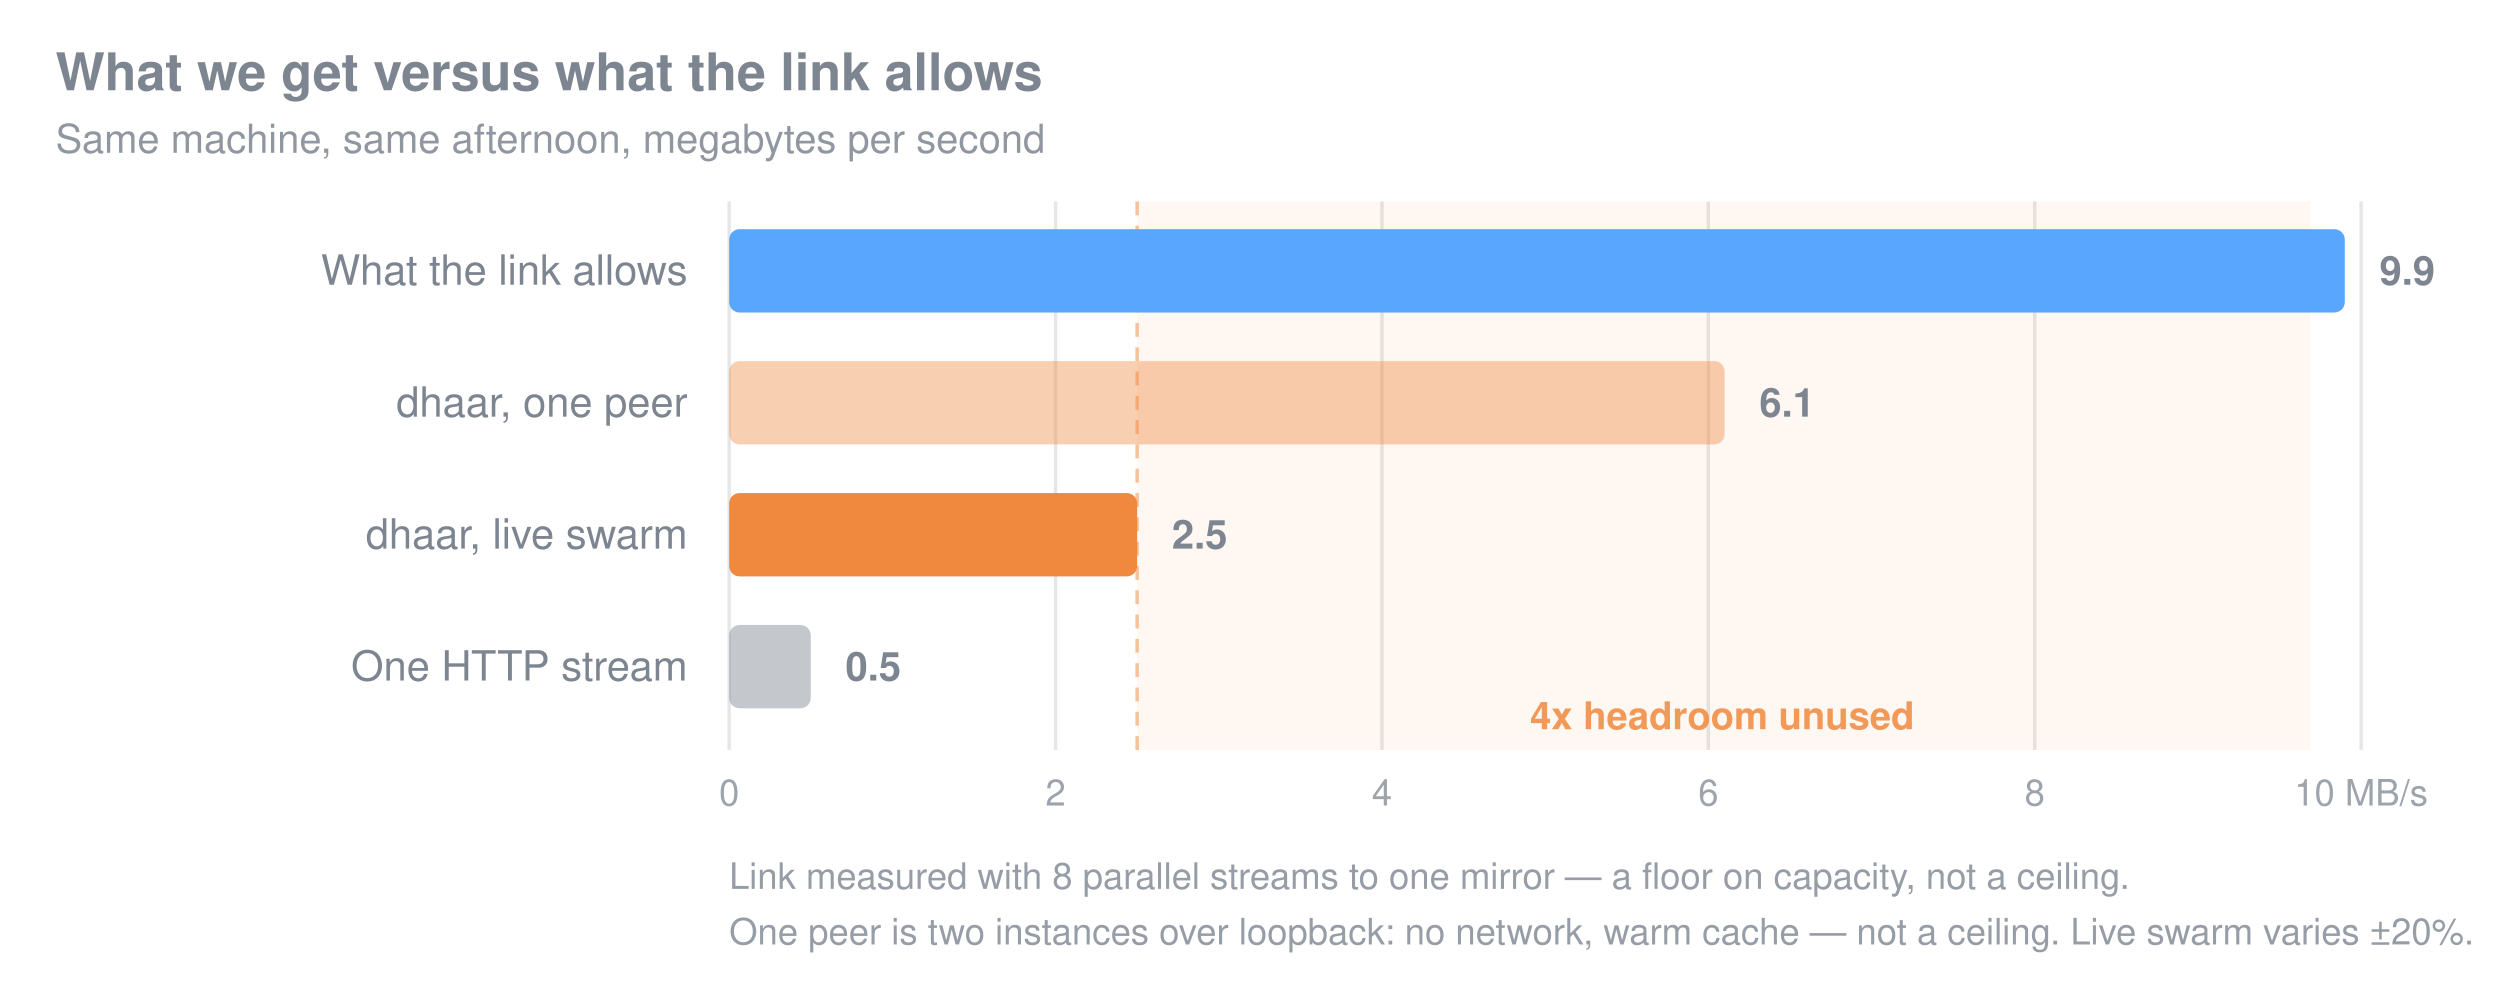
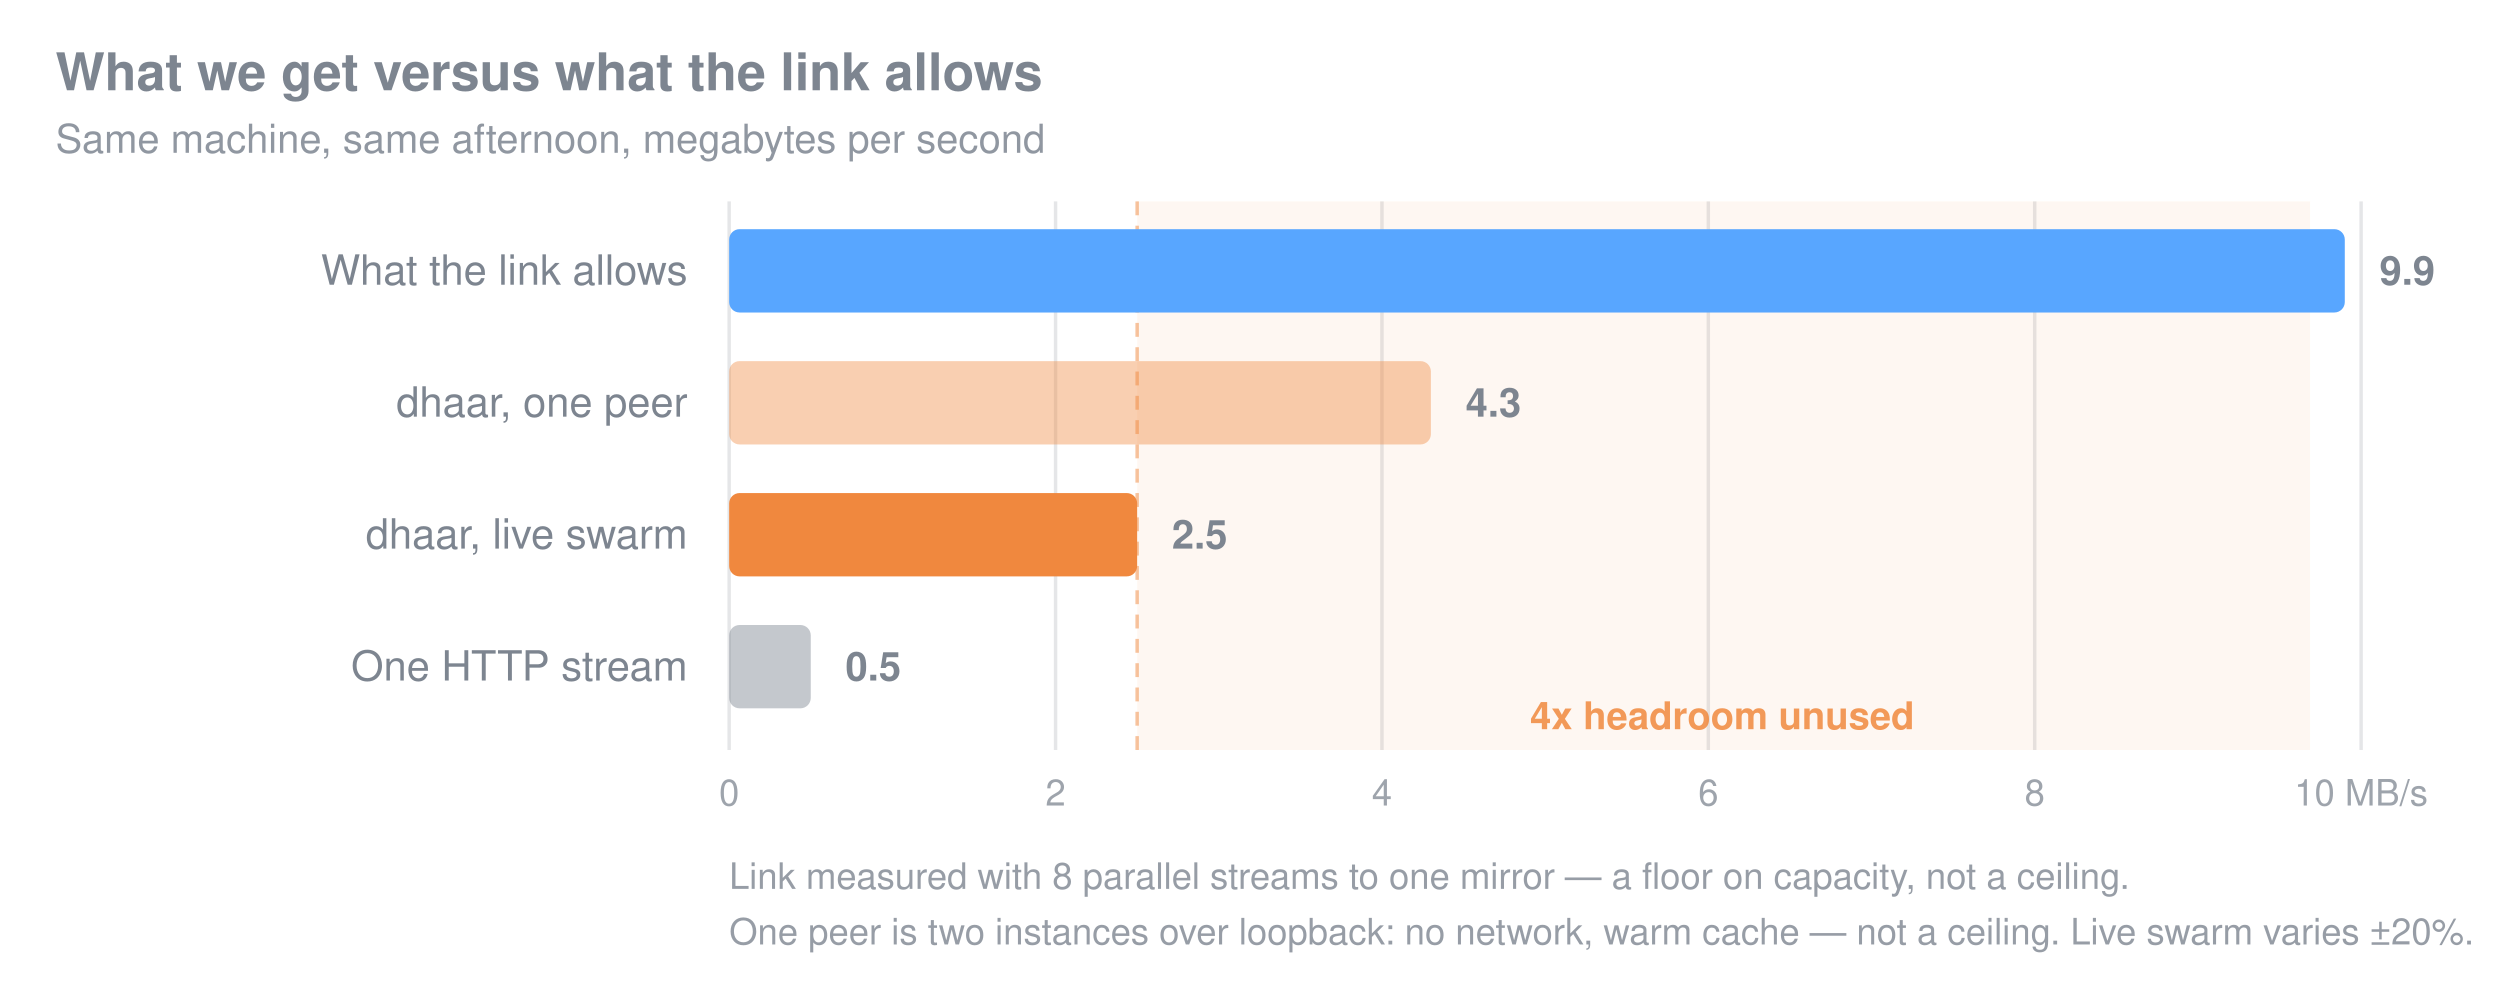
- <svg xmlns="http://www.w3.org/2000/svg" viewBox="0 0 720 288" width="720" height="288" role="img" aria-label="Download rate compared with available link capacity: link allows 9.9 megabytes per second, one dhaar peer gets 6.1, a live swarm reaches 2.5, and a single HTTP stream gets 0.5">
+ <svg xmlns="http://www.w3.org/2000/svg" viewBox="0 0 720 288" width="720" height="288" role="img" aria-label="Download rate compared with available link capacity: link allows 9.9 megabytes per second, one dhaar peer gets 4.3, a live swarm reaches 2.5, and a single HTTP stream gets 0.5">
  <g font-family="ui-sans-serif, -apple-system, 'Segoe UI', Helvetica, Arial, sans-serif">
    <text x="16" y="26" font-size="15" font-weight="600" fill="#7d8590">What we get versus what the link allows</text>
    <text x="16" y="44" font-size="11.5" fill="#7d8590" opacity="0.85">Same machine, same afternoon, megabytes per second</text>
    <g stroke="#7d8590" stroke-opacity="0.2" stroke-width="1">
      <line x1="210" y1="58" x2="210" y2="216" />
      <line x1="304" y1="58" x2="304" y2="216" />
      <line x1="398" y1="58" x2="398" y2="216" />
      <line x1="492" y1="58" x2="492" y2="216" />
      <line x1="586" y1="58" x2="586" y2="216" />
      <line x1="680" y1="58" x2="680" y2="216" />
    </g>
    <g font-size="10.5" fill="#7d8590" opacity="0.75" text-anchor="middle">
      <text x="210" y="232">0</text>
      <text x="304" y="232">2</text>
      <text x="398" y="232">4</text>
      <text x="492" y="232">6</text>
      <text x="586" y="232">8</text>
      <text x="680" y="232">10 MB/s</text>
    </g>
    <rect x="327.5" y="58" width="337.8" height="158" fill="#f0883e" fill-opacity="0.07" />
    <line x1="327.5" y1="58" x2="327.5" y2="216" stroke="#f0883e" stroke-opacity="0.5" stroke-width="1" stroke-dasharray="4 3" />
    <text x="496" y="210" font-size="11" font-weight="600" fill="#f0883e" fill-opacity="0.85" text-anchor="middle">4x headroom unused</text>
    <g font-size="12" fill="#7d8590">
      <text x="198" y="82" text-anchor="end">What the link allows</text>
      <text x="198" y="120" text-anchor="end">dhaar, one peer</text>
      <text x="198" y="158" text-anchor="end">dhaar, live swarm</text>
      <text x="198" y="196" text-anchor="end">One HTTP stream</text>
    </g>
    <rect x="210" y="66" width="465.3" height="24" rx="3" fill="#58a6ff" />
-     <rect x="210" y="104" width="286.7" height="24" rx="3" fill="#f0883e" fill-opacity="0.4" />
+     <rect x="210" y="104" width="202.1" height="24" rx="3" fill="#f0883e" fill-opacity="0.4" />
    <rect x="210" y="142" width="117.5" height="24" rx="3" fill="#f0883e" />
    <rect x="210" y="180" width="23.5" height="24" rx="3" fill="#7d8590" fill-opacity="0.45" />
    <g font-size="11.5" font-weight="600" fill="#7d8590">
      <text x="685.3" y="82">9.9</text>
-       <text x="506.7" y="120">6.1</text>
+       <text x="422.1" y="120">4.3</text>
      <text x="337.5" y="158">2.5</text>
      <text x="243.5" y="196">0.5</text>
    </g>
    <g font-size="10.5" fill="#7d8590" opacity="0.8">
      <text x="210" y="256">Link measured with 8 parallel streams to one mirror — a floor on capacity, not a ceiling.</text>
      <text x="210" y="272">One peer is two instances over loopback: no network, warm cache — not a ceiling. Live swarm varies ±20%.</text>
    </g>
  </g>
</svg>
